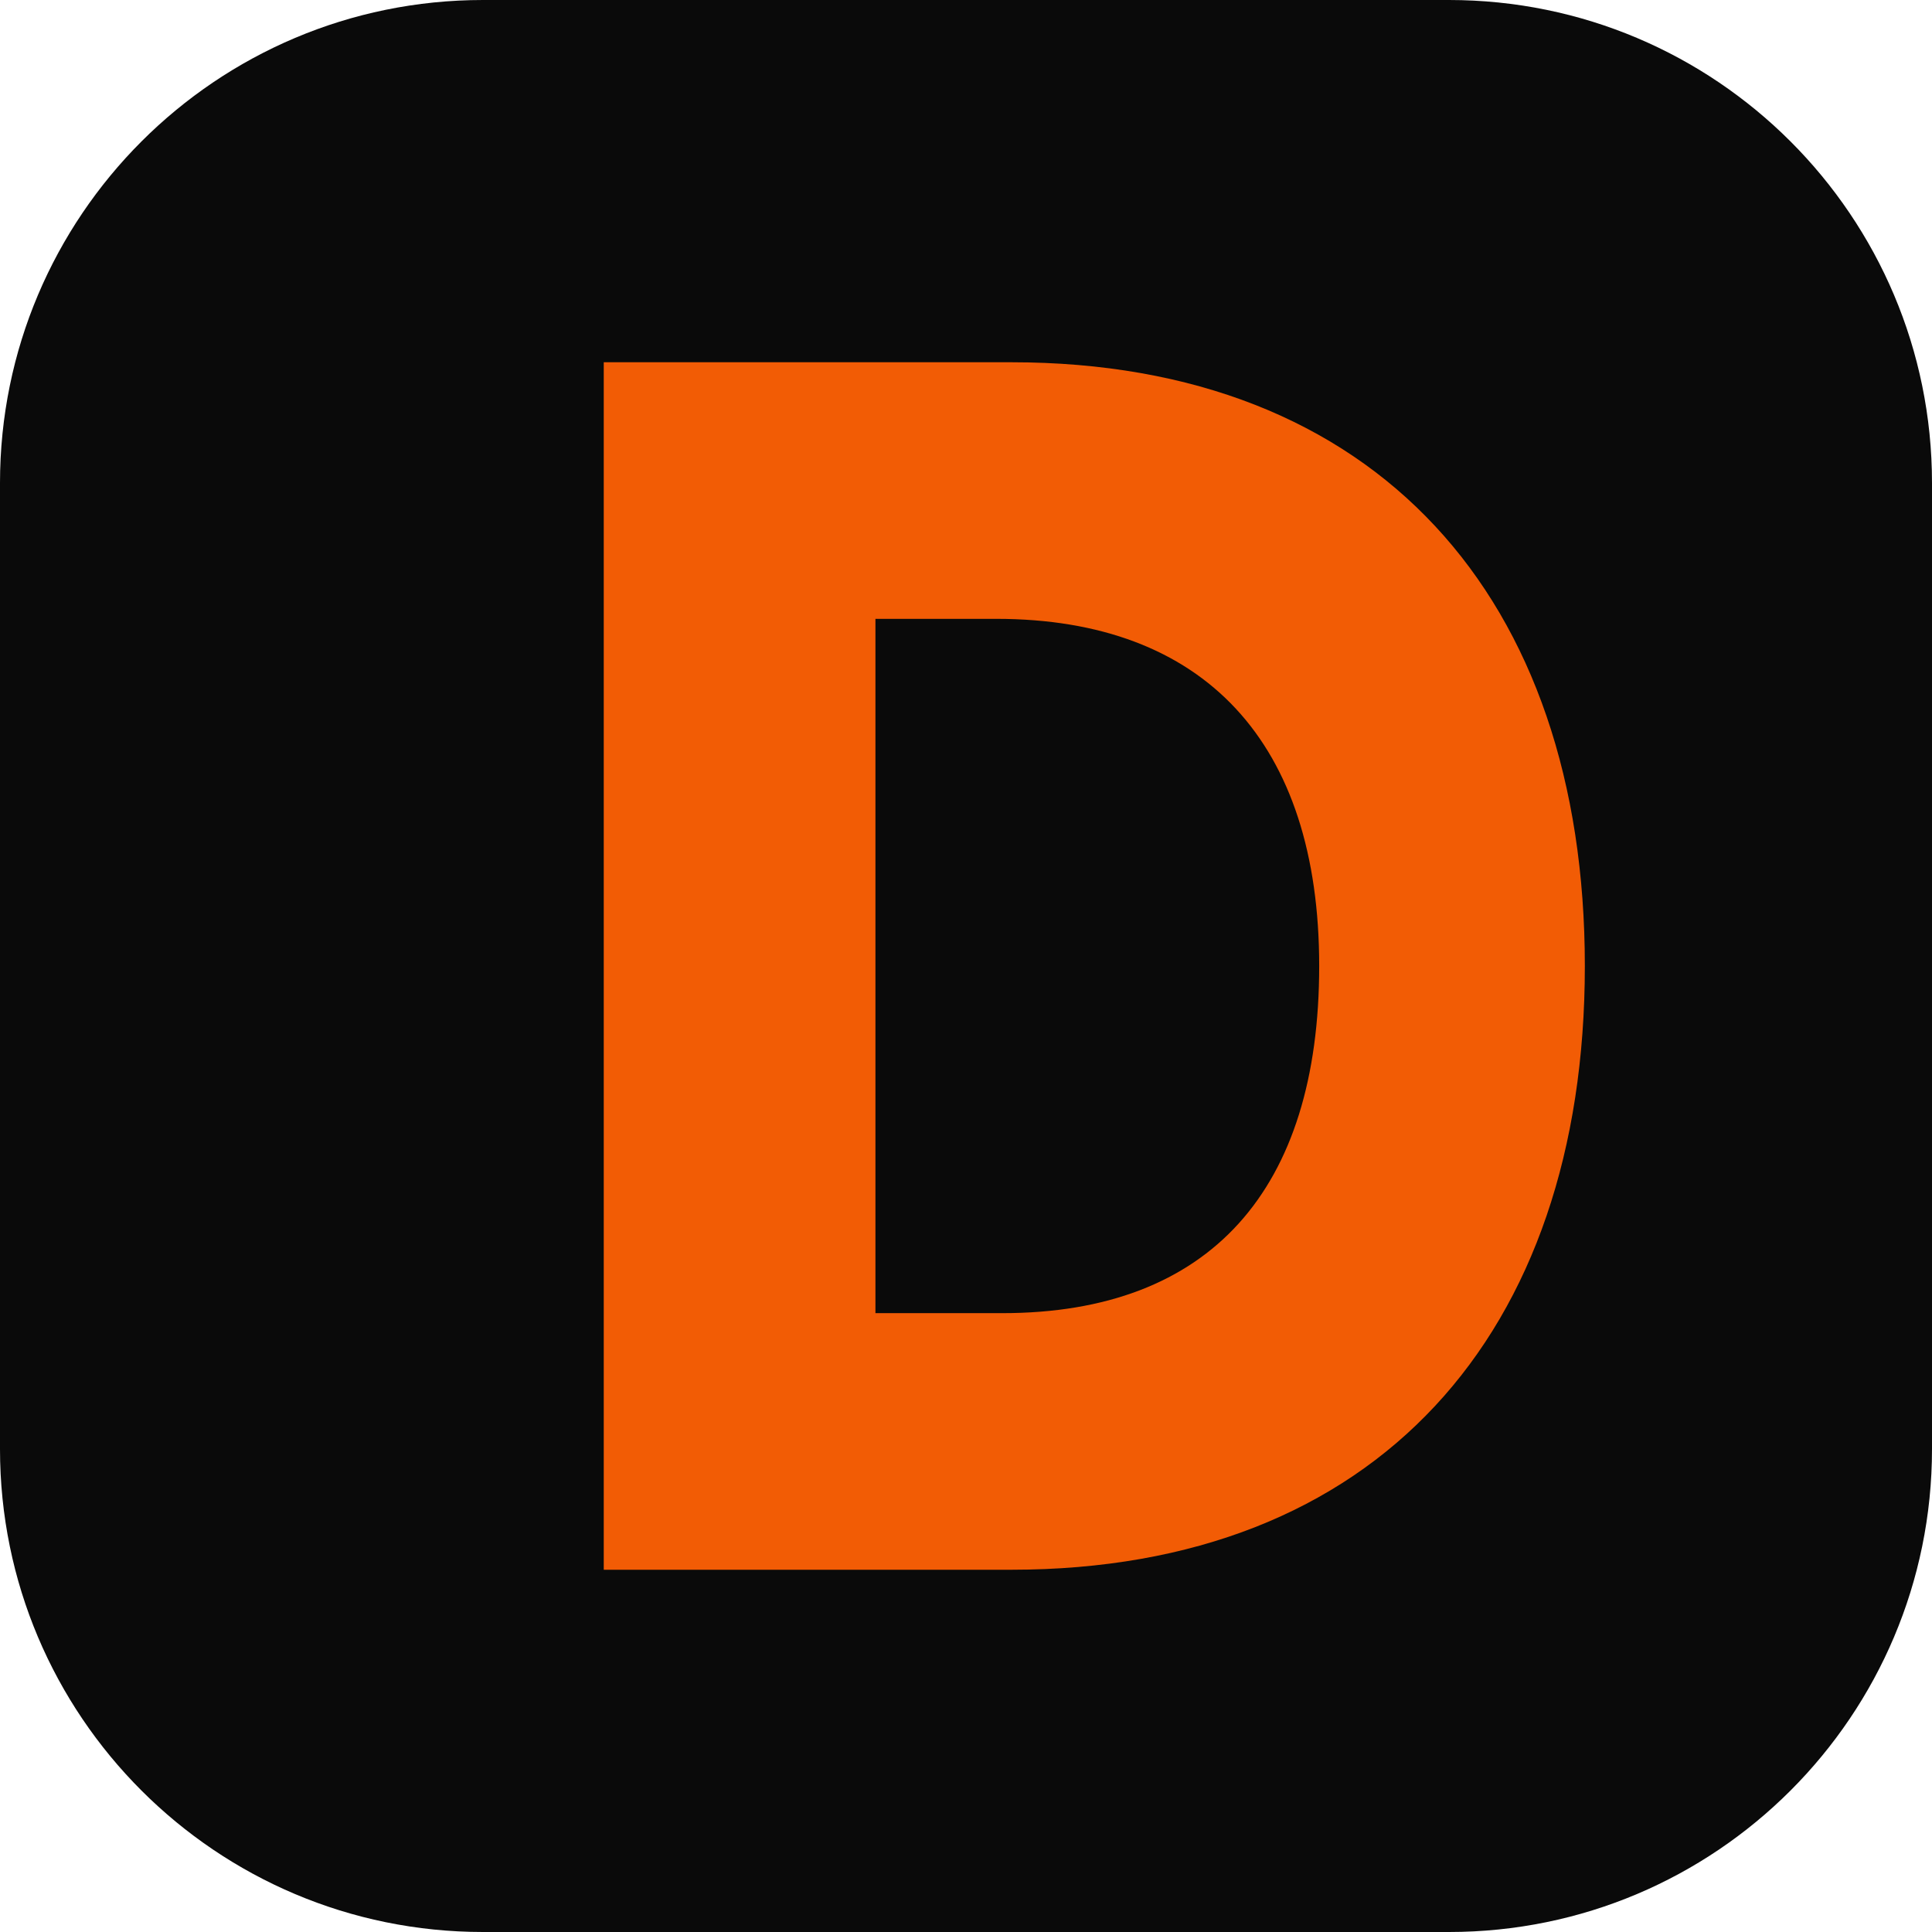
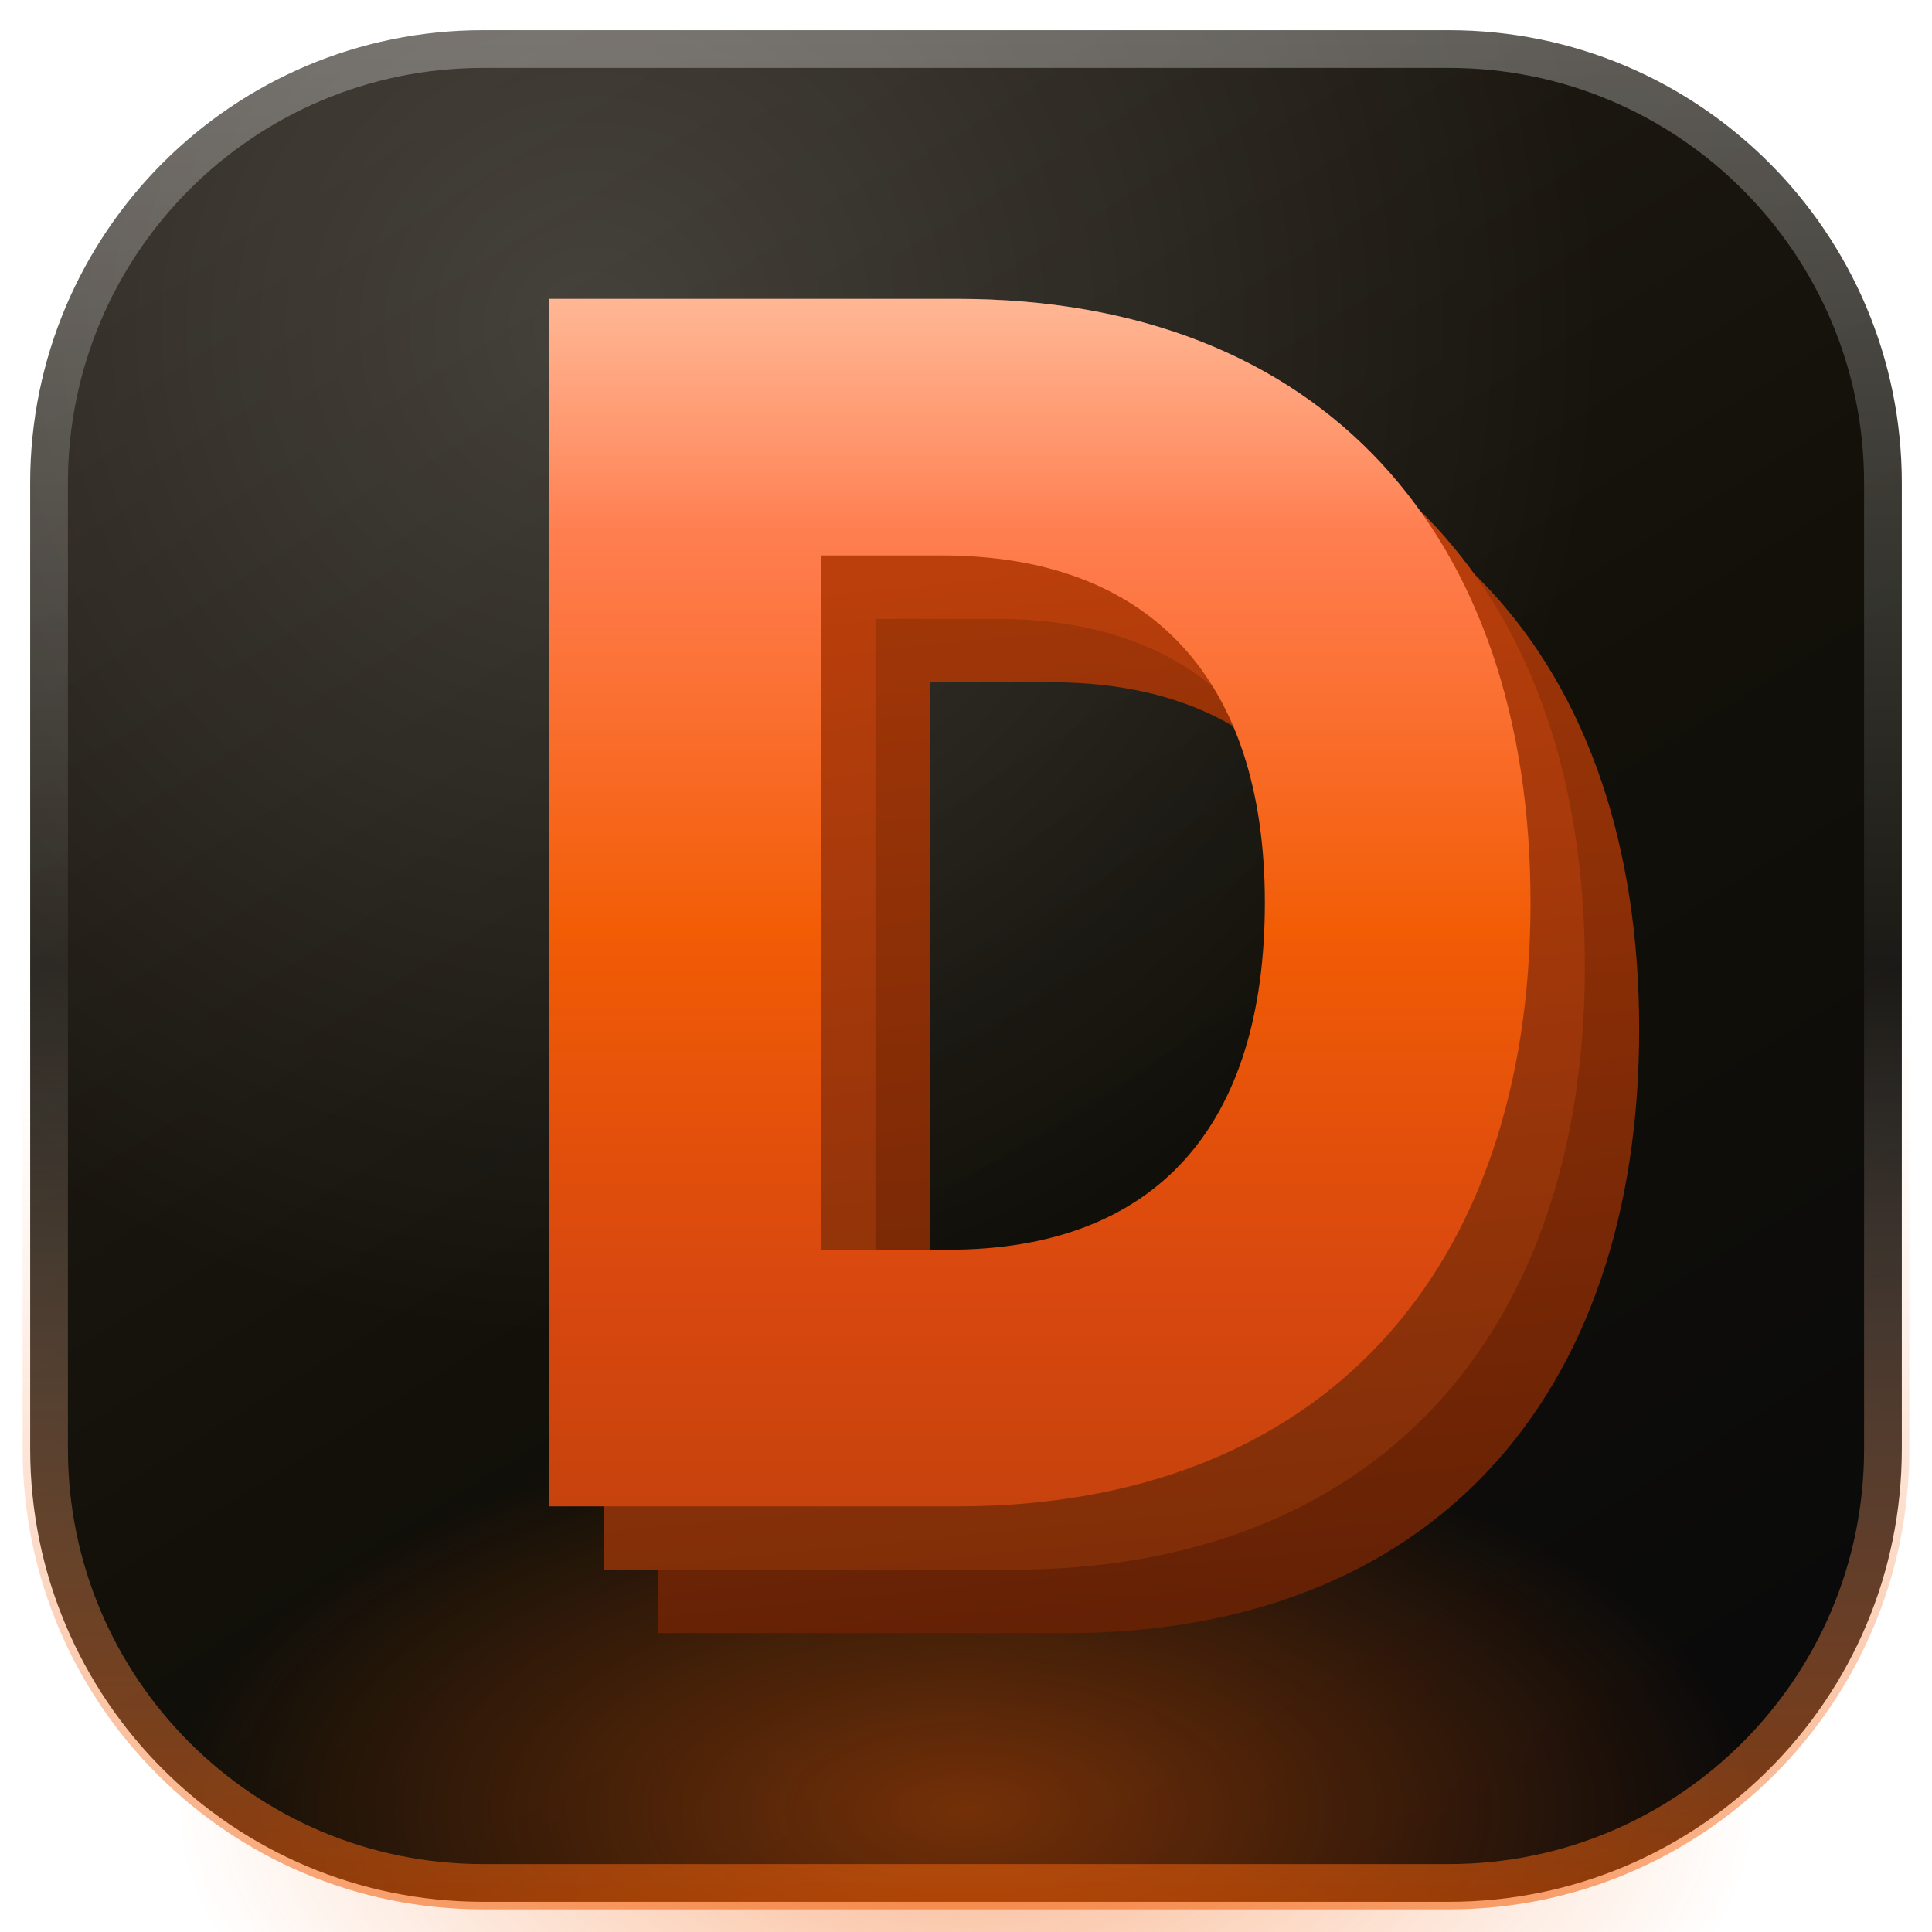
<svg xmlns="http://www.w3.org/2000/svg" viewBox="0 0 64 64">
-   <rect width="64" height="64" rx="16" fill="#0A0A0A" />
-   <path fill="#F25C05" fill-rule="evenodd" d="M20 12h13.5C45.6 12 52.5 19.8 52.5 32S45.6 52 33.5 52H20V12Zm9 8.5v23h4.2c6.9 0 10.5-4.1 10.5-11.5S39.9 20.5 33 20.5H29Z" />
+   <defs>
+     <linearGradient id="tile" x1="14" y1="3" x2="50" y2="61" gradientUnits="userSpaceOnUse">
+       <stop offset="0" stop-color="#262019" />
+       <stop offset="0.55" stop-color="#121009" />
+       <stop offset="1" stop-color="#0A0A0A" />
+     </linearGradient>
+     <radialGradient id="light" cx="0.3" cy="0.16" r="0.9">
+       <stop offset="0" stop-color="#FFFFFF" stop-opacity="0.16" />
+       <stop offset="0.6" stop-color="#FFFFFF" stop-opacity="0" />
+     </radialGradient>
+     <radialGradient id="glow" cx="0.5" cy="0.5" r="0.5">
+       <stop offset="0" stop-color="#F25C05" stop-opacity="0.45" />
+       <stop offset="1" stop-color="#F25C05" stop-opacity="0" />
+     </radialGradient>
+     <linearGradient id="front" x1="32" y1="10" x2="32" y2="54" gradientUnits="userSpaceOnUse">
+       <stop offset="0" stop-color="#FF9E6B" />
+       <stop offset="0.22" stop-color="#FF5A1F" />
+       <stop offset="0.52" stop-color="#F25C05" />
+       <stop offset="0.78" stop-color="#D9480F" />
+       <stop offset="1" stop-color="#C2410C" />
+     </linearGradient>
+     <linearGradient id="mid" x1="34" y1="14" x2="38" y2="54" gradientUnits="userSpaceOnUse">
+       <stop offset="0" stop-color="#C2410C" />
+       <stop offset="1" stop-color="#7C2D08" />
+     </linearGradient>
+     <linearGradient id="side" x1="36" y1="16" x2="40" y2="56" gradientUnits="userSpaceOnUse">
+       <stop offset="0" stop-color="#A33708" />
+       <stop offset="1" stop-color="#5C1E04" />
+     </linearGradient>
+     <linearGradient id="gloss" x1="32" y1="10" x2="32" y2="33" gradientUnits="userSpaceOnUse">
+       <stop offset="0" stop-color="#FFFFFF" stop-opacity="0.38" />
+       <stop offset="1" stop-color="#FFFFFF" stop-opacity="0" />
+     </linearGradient>
+     <linearGradient id="rim" x1="32" y1="1" x2="32" y2="63" gradientUnits="userSpaceOnUse">
+       <stop offset="0" stop-color="#FFFFFF" stop-opacity="0.30" />
+       <stop offset="0.5" stop-color="#FFFFFF" stop-opacity="0.05" />
+       <stop offset="1" stop-color="#F25C05" stop-opacity="0.55" />
+     </linearGradient>
+     <clipPath id="dclip">
+       <path d="M20 12h13.5C45.6 12 52.5 19.8 52.5 32S45.6 52 33.5 52H20V12Zm9 8.5v23h4.2c6.9 0 10.5-4.1 10.5-11.5S39.9 20.5 33 20.5H29Z" />
+     </clipPath>
+   </defs>
+   <rect x="1" y="1" width="62" height="62" rx="15" fill="url(#tile)" />
+   <rect x="1" y="1" width="62" height="62" rx="15" fill="url(#light)" />
+   <ellipse cx="32" cy="60" rx="26" ry="13" fill="url(#glow)" />
+   <g transform="translate(-1.8 -2.1)">
+     <path d="M20 12h13.5C45.6 12 52.5 19.8 52.5 32S45.6 52 33.5 52H20V12Zm9 8.5v23h4.2c6.9 0 10.5-4.1 10.5-11.5S39.9 20.5 33 20.5H29Z" fill="url(#side)" fill-rule="evenodd" transform="translate(3.6 4.2)" />
+     <path d="M20 12h13.5C45.6 12 52.5 19.8 52.5 32S45.6 52 33.5 52H20V12Zm9 8.5v23h4.2c6.9 0 10.5-4.1 10.5-11.5S39.9 20.5 33 20.5H29Z" fill="url(#mid)" fill-rule="evenodd" transform="translate(1.8 2.1)" />
+     <path d="M20 12h13.5C45.6 12 52.5 19.8 52.5 32S45.6 52 33.5 52H20V12Zm9 8.5v23h4.2c6.9 0 10.5-4.1 10.5-11.5S39.9 20.5 33 20.5H29Z" fill="url(#front)" fill-rule="evenodd" />
+     <g clip-path="url(#dclip)">
+       <rect x="18" y="9" width="37" height="25" fill="url(#gloss)" />
+     </g>
+   </g>
+   <rect x="1.5" y="1.5" width="61" height="61" rx="14.5" fill="none" stroke="url(#rim)" stroke-width="1.5" />
</svg>
